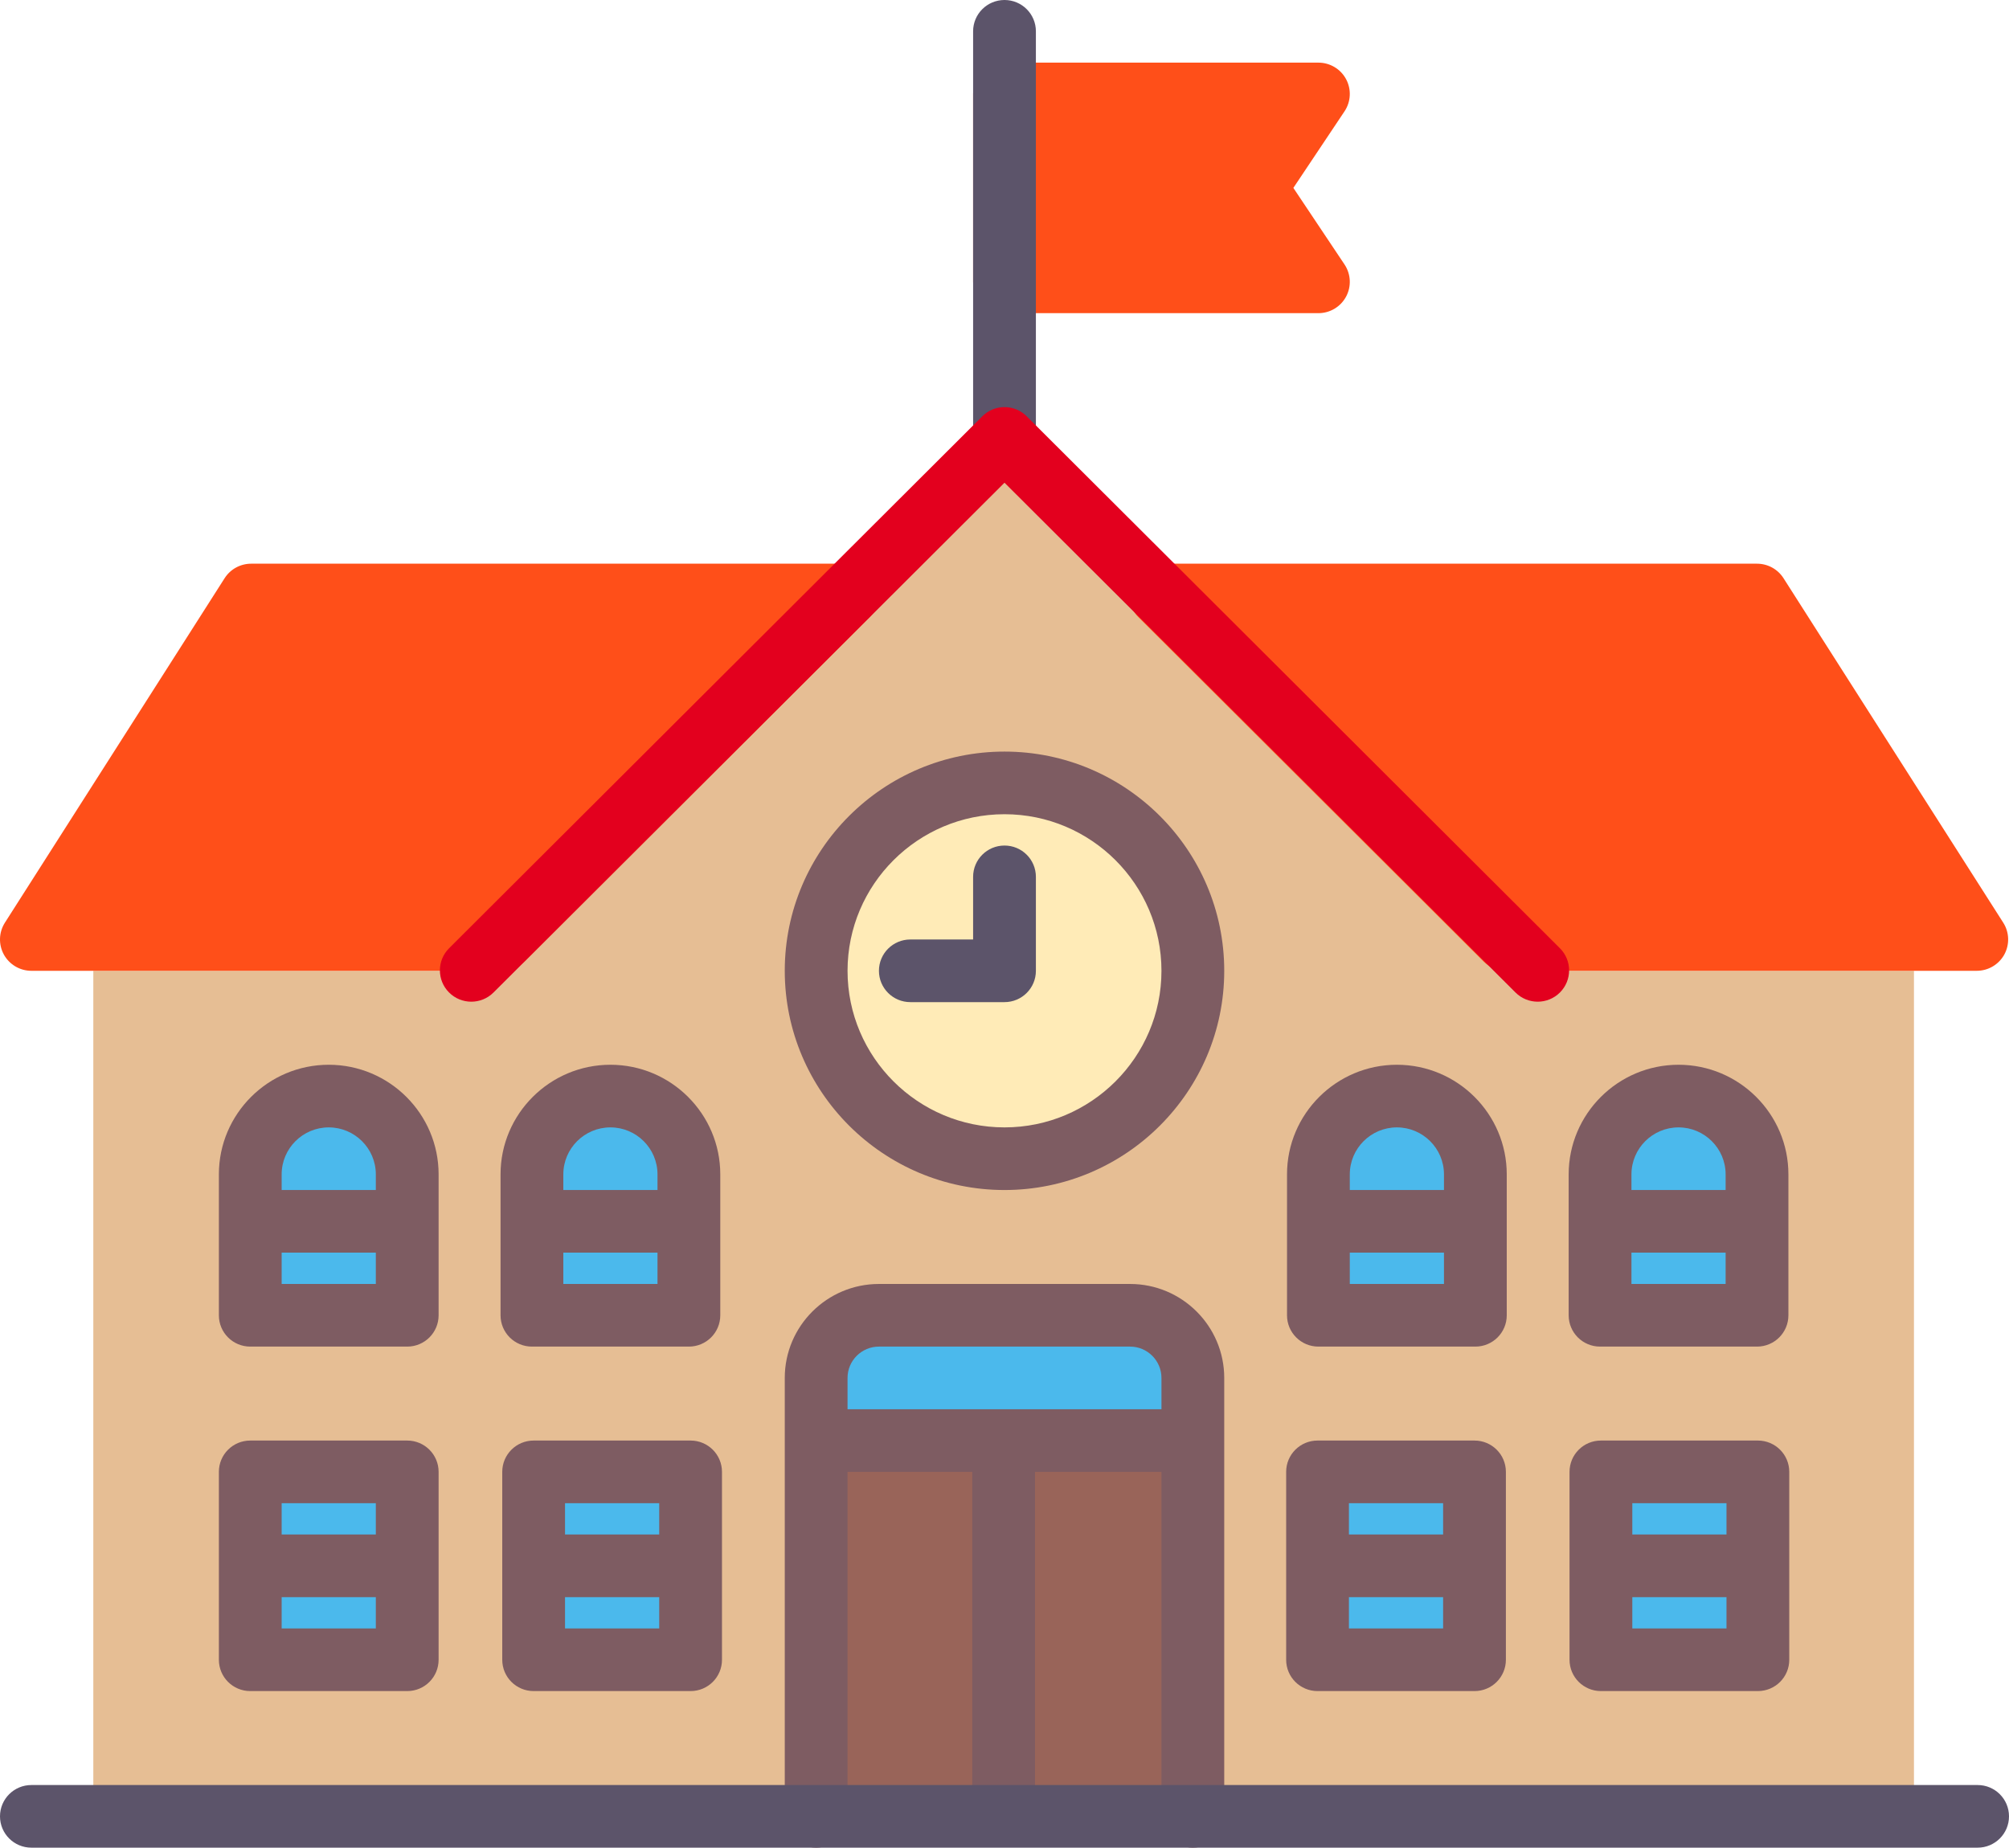
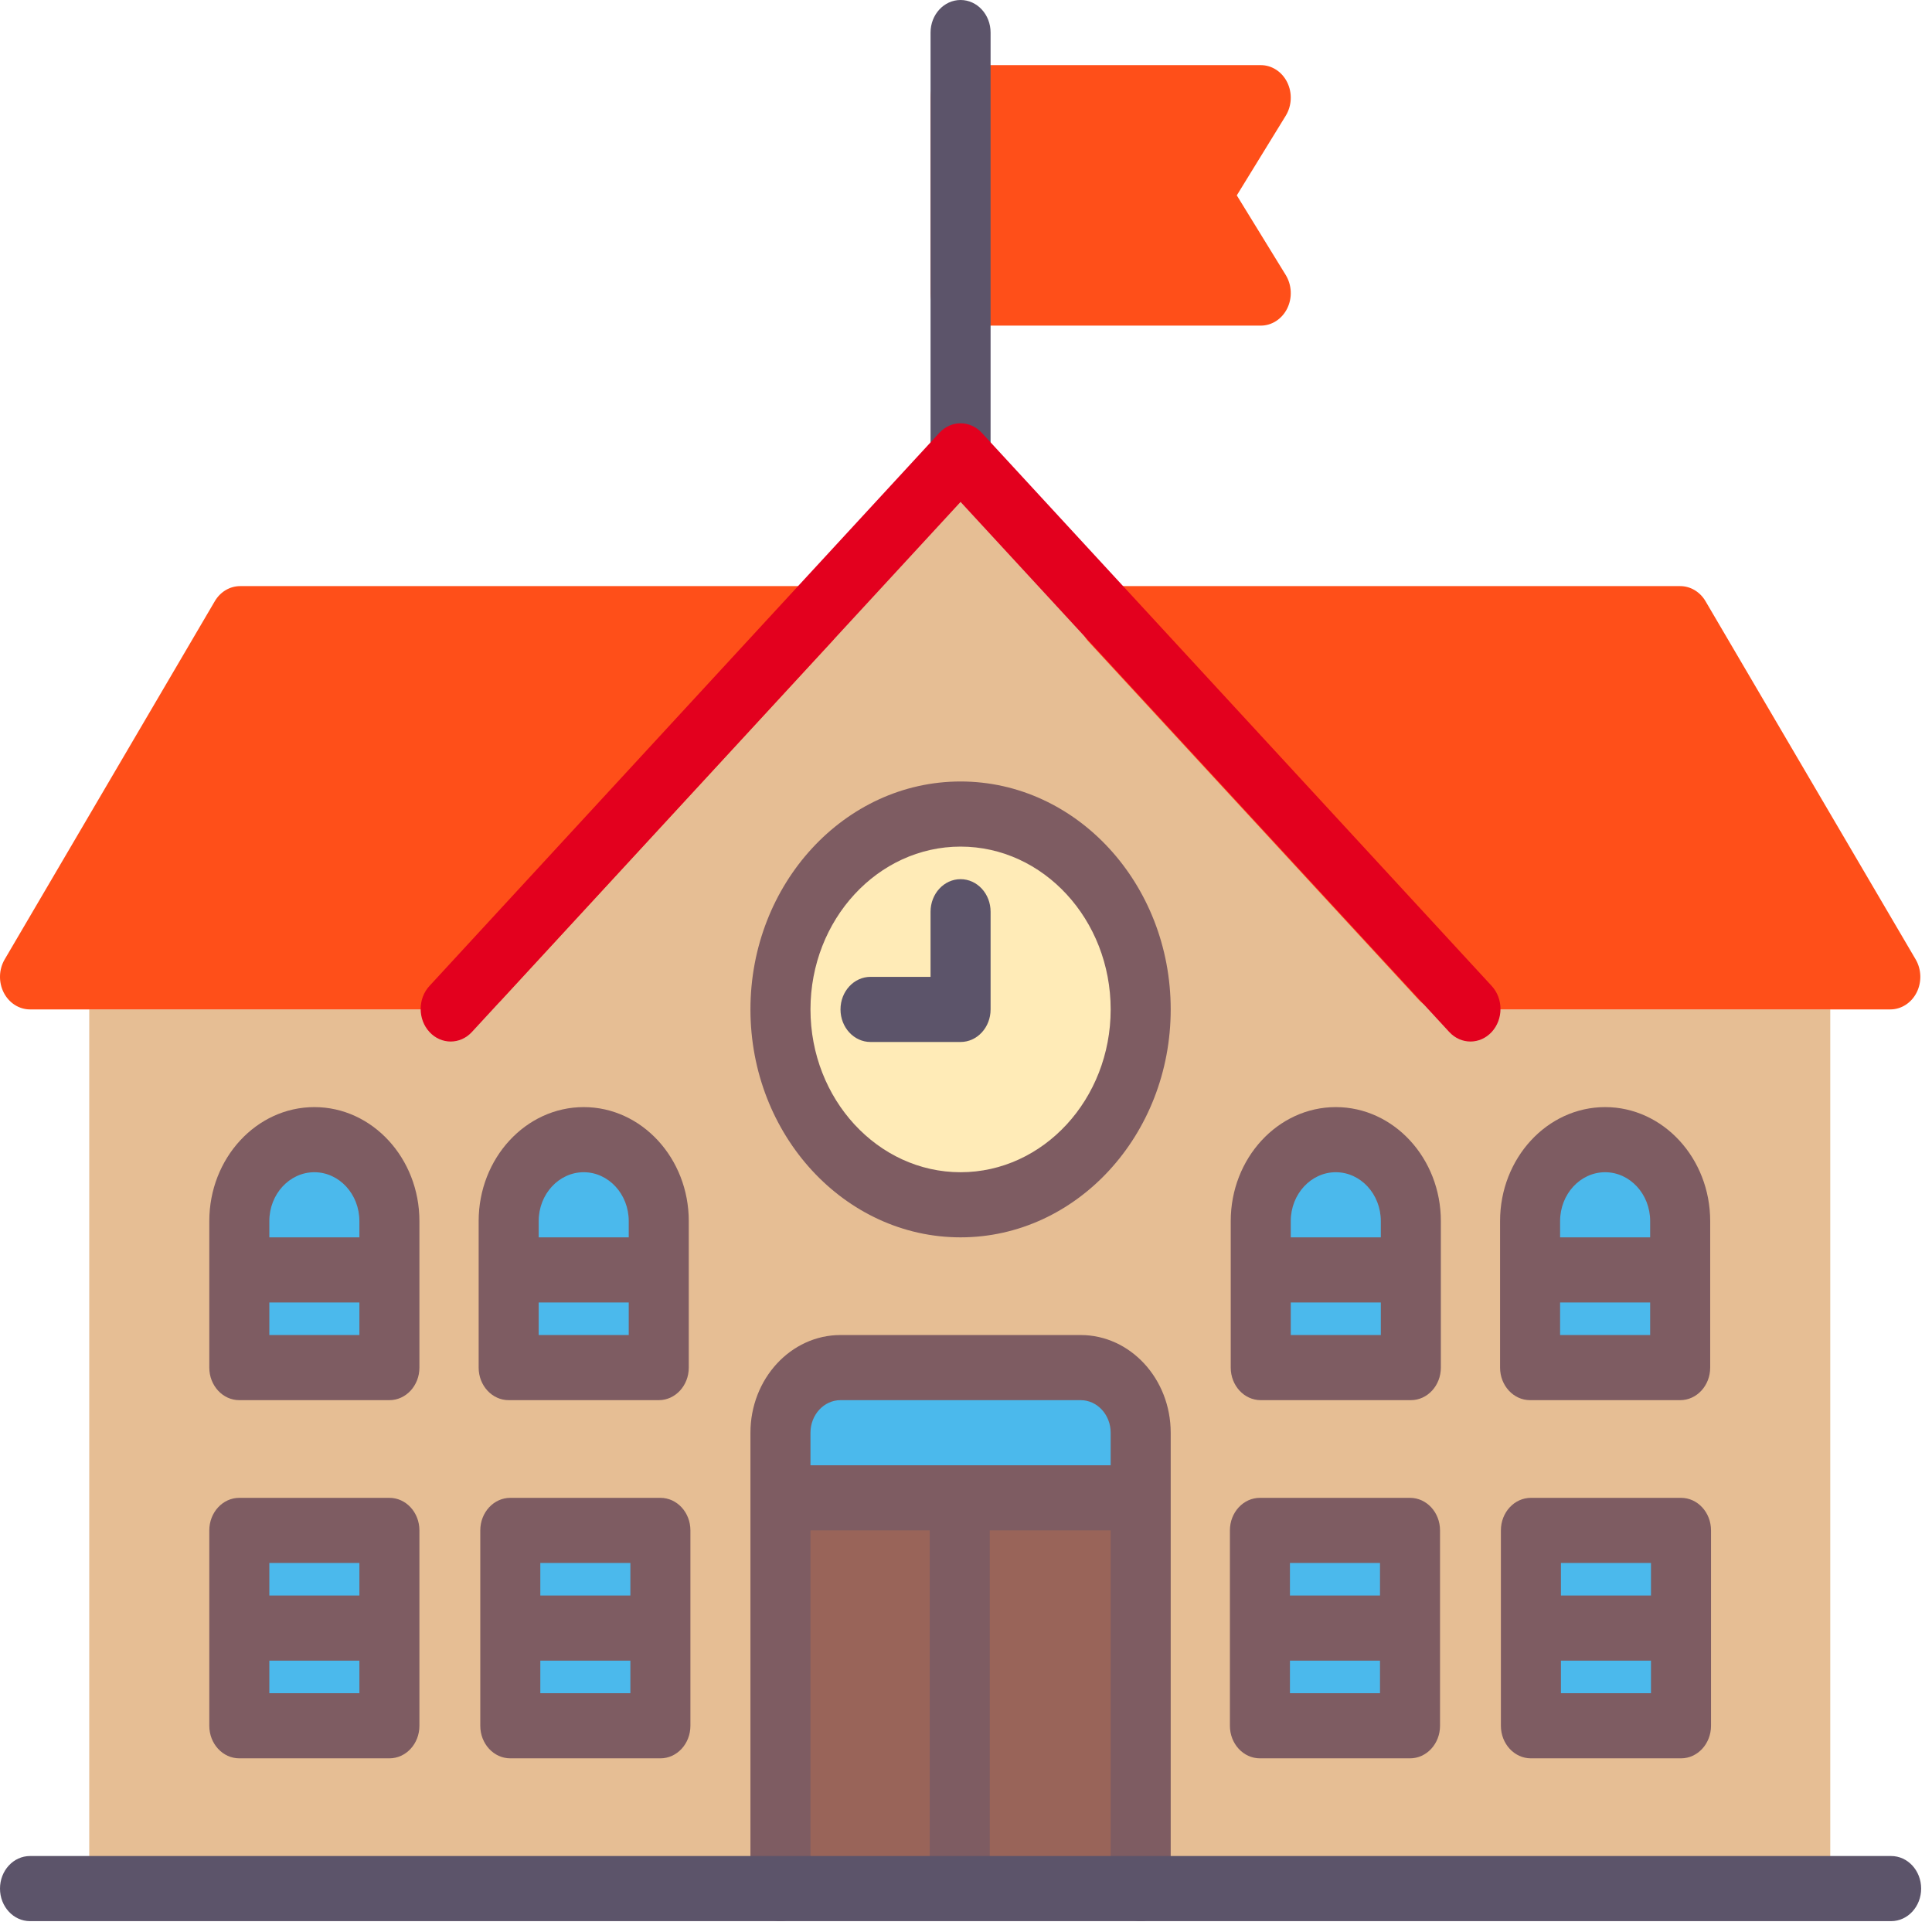
- <svg xmlns="http://www.w3.org/2000/svg" width="948" height="872" viewBox="0 0 948 872" fill="none">
-   <path d="M214.781 162.576H6.35683e-08V62.814H44.438L107.391 0L170.345 62.814H214.781V162.576Z" transform="translate(44.0312 206.916) scale(4)" fill="#E6BE94" />
-   <path d="M44.438 0H2.71225e-06V44.339H44.438V0Z" transform="translate(384.719 679.864) scale(4)" fill="#996459" />
-   <path d="M43.512 0H0.926C0.414 0 2.71225e-06 0.413 2.71225e-06 0.924V14.78H44.438V0.924C44.438 0.413 44.023 0 43.512 0Z" transform="translate(384.719 620.746) scale(4)" fill="#4BB9EC" />
-   <path d="M37.78 14.78L43.815 5.745C44.571 4.612 44.644 3.154 44 1.952C43.356 0.751 42.101 0 40.734 0H3.703C1.656 0 0 1.653 0 3.695V25.864C0 27.907 1.656 29.559 3.703 29.559H40.734C42.101 29.559 43.356 28.809 44 27.607C44.644 26.405 44.571 24.948 43.816 23.815L37.78 14.78Z" transform="translate(459.188 29.5596) scale(4)" fill="#FF4F19" />
-   <path d="M3.703 55.424C1.656 55.424 0 53.771 0 51.729V3.695C0 1.653 1.656 0 3.703 0C5.75 0 7.406 1.653 7.406 3.695V51.729C7.406 53.771 5.75 55.424 3.703 55.424Z" transform="translate(459.188) scale(4)" fill="#5C546A" />
-   <path d="M0.283 2.281C0.854 0.899 2.207 0 3.704 0H74.064C75.329 0 76.508 0.646 77.188 1.71L103.11 42.354C103.837 43.495 103.88 44.934 103.233 46.118C102.582 47.298 101.338 48.033 99.986 48.033H44.439C43.455 48.033 42.515 47.644 41.821 46.951L1.086 6.307C0.026 5.25 -0.292 3.663 0.283 2.281Z" transform="translate(532.844 266.034) scale(4)" fill="#FF4F19" />
-   <path d="M103.406 2.281C102.834 0.898 101.481 0 99.984 0H29.625C28.36 0 27.18 0.646 26.5 1.71L0.579 42.354C-0.148 43.495 -0.192 44.934 0.456 46.118C1.107 47.298 2.351 48.034 3.703 48.034H59.25C60.234 48.034 61.174 47.644 61.868 46.951L102.603 6.307C103.662 5.25 103.981 3.663 103.406 2.281Z" transform="translate(0 266.034) scale(4)" fill="#FF4F19" />
-   <path d="M129.508 70.153C128.561 70.153 127.613 69.793 126.89 69.071L66.606 8.92L6.322 69.071C4.875 70.514 2.531 70.514 1.085 69.071C-0.362 67.627 -0.362 65.289 1.085 63.846L63.988 1.083C65.434 -0.361 67.778 -0.361 69.224 1.083L132.127 63.846C133.573 65.289 133.573 67.627 132.127 69.071C131.403 69.792 130.456 70.153 129.508 70.153Z" transform="translate(207.578 192.134) scale(4)" fill="#E3001E" />
-   <path d="M22.219 44.339C34.49 44.339 44.438 34.413 44.438 22.169C44.438 9.926 34.49 0 22.219 0C9.948 0 3.2773e-06 9.926 3.2773e-06 22.169C3.2773e-06 34.413 9.948 44.339 22.219 44.339Z" transform="translate(385.125 369.492) scale(4)" fill="#FFEBB7" />
-   <path d="M14.812 0C12.766 0 11.109 1.653 11.109 3.695V11.085H3.703C1.656 11.085 0 12.737 0 14.78C0 16.822 1.656 18.475 3.703 18.475H14.812C16.859 18.475 18.516 16.822 18.516 14.78V3.695C18.516 1.653 16.859 0 14.812 0Z" transform="translate(414.75 399.051) scale(4)" fill="#5C546A" />
-   <path d="M18.516 9.237C18.516 4.136 14.371 0 9.258 0C4.145 0 2.71225e-06 4.136 2.71225e-06 9.237C2.71225e-06 9.87 0.065 10.488 0.187 11.085H2.71225e-06V25.864H18.516V11.085H18.329C18.451 10.488 18.516 9.87 18.516 9.237Z" transform="translate(621.719 517.289) scale(4)" fill="#4BB9EC" />
-   <path d="M12.961 0C5.815 0 0 5.802 0 12.932V29.559C0 31.602 1.656 33.254 3.703 33.254H22.219C24.266 33.254 25.922 31.602 25.922 29.559V12.932C25.922 5.802 20.107 0 12.961 0ZM12.961 7.39C16.024 7.39 18.516 9.876 18.516 12.932V14.78H7.406V12.932C7.406 9.876 9.898 7.39 12.961 7.39ZM7.406 25.864V22.169H18.516V25.864H7.406Z" transform="translate(607.312 502.509) scale(4)" fill="#7E5C62" />
-   <path d="M18.516 0H3.2773e-06V22.169H18.516V0Z" transform="translate(251.812 694.644) scale(4)" fill="#4BB9EC" />
-   <path d="M22.219 0H3.703C1.656 0 0 1.653 0 3.695V25.864C0 27.907 1.656 29.559 3.703 29.559H22.219C24.266 29.559 25.922 27.907 25.922 25.864V3.695C25.922 1.653 24.266 0 22.219 0ZM18.516 7.39V11.085H7.406V7.39H18.516ZM7.406 22.169V18.475H18.516V22.169H7.406Z" transform="translate(237 679.864) scale(4)" fill="#7E5C62" />
-   <path d="M18.516 0H0V22.169H18.516V0Z" transform="translate(118.094 694.644) scale(4)" fill="#4BB9EC" />
-   <path d="M22.219 0H3.703C1.656 0 -8.19325e-07 1.653 -8.19325e-07 3.695V25.864C-8.19325e-07 27.907 1.656 29.559 3.703 29.559H22.219C24.266 29.559 25.922 27.907 25.922 25.864V3.695C25.922 1.653 24.266 0 22.219 0ZM18.516 7.39V11.085H7.406V7.39H18.516ZM7.406 22.169V18.475H18.516V22.169H7.406Z" transform="translate(103.281 679.864) scale(4)" fill="#7E5C62" />
-   <path d="M18.516 0H0V22.169H18.516V0Z" transform="translate(755.438 694.644) scale(4)" fill="#4BB9EC" />
-   <path d="M22.219 0H3.703C1.656 0 0 1.653 0 3.695V25.864C0 27.907 1.656 29.559 3.703 29.559H22.219C24.266 29.559 25.922 27.907 25.922 25.864V3.695C25.922 1.653 24.266 0 22.219 0ZM18.516 7.39V11.085H7.406V7.39H18.516ZM7.406 22.169V18.475H18.516V22.169H7.406Z" transform="translate(740.625 679.864) scale(4)" fill="#7E5C62" />
-   <path d="M18.516 0H5.98955e-06V22.169H18.516V0Z" transform="translate(621.719 694.644) scale(4)" fill="#4BB9EC" />
-   <path d="M22.219 0H3.703C1.656 0 2.71225e-06 1.653 2.71225e-06 3.695V25.864C2.71225e-06 27.907 1.656 29.559 3.703 29.559H22.219C24.266 29.559 25.922 27.907 25.922 25.864V3.695C25.922 1.653 24.266 0 22.219 0ZM18.516 7.39V11.085H7.406V7.39H18.516ZM7.406 22.169V18.475H18.516V22.169H7.406Z" transform="translate(606.906 679.864) scale(4)" fill="#7E5C62" />
-   <path d="M18.516 9.237C18.516 4.136 14.371 0 9.258 0C4.145 0 -5.4245e-06 4.136 -5.4245e-06 9.237C-5.4245e-06 9.87 0.065 10.488 0.187 11.085H-5.4245e-06V25.864H18.516V11.085H18.329C18.45 10.488 18.516 9.87 18.516 9.237Z" transform="translate(754.633 517.289) scale(4)" fill="#4BB9EC" />
-   <path d="M12.961 0C5.815 0 2.71225e-06 5.802 2.71225e-06 12.932V29.559C2.71225e-06 31.602 1.656 33.254 3.703 33.254H22.219C24.266 33.254 25.922 31.602 25.922 29.559V12.932C25.922 5.802 20.107 0 12.961 0ZM12.961 7.39C16.024 7.39 18.516 9.876 18.516 12.932V14.78H7.406V12.932C7.406 9.876 9.898 7.39 12.961 7.39ZM7.406 25.864V22.169H18.516V25.864H7.406Z" transform="translate(740.219 502.509) scale(4)" fill="#7E5C62" />
-   <path d="M18.516 9.237C18.516 4.136 14.371 0 9.258 0C4.145 0 -1.27137e-07 4.136 -1.27137e-07 9.237C-1.27137e-07 9.87 0.065 10.488 0.187 11.085H-1.27137e-07V25.864H18.516V11.085H18.329C18.45 10.488 18.516 9.87 18.516 9.237Z" transform="translate(117.695 517.289) scale(4)" fill="#4BB9EC" />
-   <path d="M12.961 0C5.815 0 -8.19325e-07 5.802 -8.19325e-07 12.932V29.559C-8.19325e-07 31.602 1.656 33.254 3.703 33.254H22.219C24.266 33.254 25.922 31.602 25.922 29.559V12.932C25.922 5.802 20.107 0 12.961 0ZM12.961 7.39C16.024 7.39 18.516 9.876 18.516 12.932V14.78H7.406V12.932C7.406 9.876 9.898 7.39 12.961 7.39ZM7.406 25.864V22.169H18.516V25.864H7.406Z" transform="translate(103.281 502.509) scale(4)" fill="#7E5C62" />
-   <path d="M18.516 9.237C18.516 4.136 14.371 0 9.258 0C4.145 0 -2.71225e-06 4.136 -2.71225e-06 9.237C-2.71225e-06 9.87 0.065 10.488 0.187 11.085H-2.71225e-06V25.864H18.516V11.085H18.329C18.45 10.488 18.516 9.87 18.516 9.237Z" transform="translate(250.602 517.289) scale(4)" fill="#4BB9EC" />
-   <path d="M12.961 0C5.815 0 1.63865e-06 5.802 1.63865e-06 12.932V29.559C1.63865e-06 31.602 1.656 33.254 3.703 33.254H22.219C24.266 33.254 25.922 31.602 25.922 29.559V12.932C25.922 5.802 20.107 0 12.961 0ZM12.961 7.39C16.024 7.39 18.516 9.876 18.516 12.932V14.78H7.406V12.932C7.406 9.876 9.898 7.39 12.961 7.39ZM7.406 25.864V22.169H18.516V25.864H7.406Z" transform="translate(236.195 502.509) scale(4)" fill="#7E5C62" />
-   <path d="M25.922 51.729C11.628 51.729 0 40.126 0 25.864C0 11.602 11.628 0 25.922 0C40.215 0 51.844 11.602 51.844 25.864C51.844 40.126 40.215 51.729 25.922 51.729ZM25.922 7.39C15.713 7.39 7.406 15.677 7.406 25.864C7.406 36.052 15.713 44.339 25.922 44.339C36.131 44.339 44.438 36.052 44.438 25.864C44.438 15.677 36.131 7.39 25.922 7.39Z" transform="translate(370.312 354.712) scale(4)" fill="#7E5C62" />
-   <path d="M40.734 0H11.109C4.983 0 0 4.972 0 11.085V62.814C0 64.856 1.656 66.508 3.703 66.508C5.75 66.508 7.406 64.856 7.406 62.814V22.169H22.117V62.814H29.524V22.169H44.438V62.814C44.438 64.856 46.094 66.508 48.141 66.508C50.188 66.508 51.844 64.856 51.844 62.814V11.085C51.844 4.972 46.86 0 40.734 0ZM44.438 14.78H7.406V11.085C7.406 9.046 9.066 7.39 11.109 7.39H40.734C42.778 7.39 44.438 9.046 44.438 11.085V14.78Z" transform="translate(370.312 605.966) scale(4)" fill="#7E5C62" />
-   <path d="M233.297 7.39H3.703C1.656 7.39 0 5.737 0 3.695C0 1.653 1.656 0 3.703 0H233.297C235.344 0 237 1.653 237 3.695C237 5.737 235.344 7.39 233.297 7.39Z" transform="translate(0 842.441) scale(4)" fill="#5C546A" />
+ <svg xmlns="http://www.w3.org/2000/svg" width="89" height="89" viewBox="0 0 89 89" fill="none">
+   <path d="M160.406 132H4.74751e-08V51H33.188L80.203 0L127.22 51H160.406V132Z" transform="translate(4.11035 21) scale(0.5)" fill="#E6BE94" />
+   <path d="M33.188 0H2.0256e-06V36H33.188V0Z" transform="translate(35.915 69) scale(0.5)" fill="#996459" />
+   <path d="M32.496 0H0.691C0.309 0 2.0256e-06 0.336 2.0256e-06 0.75V12H33.188V0.75C33.188 0.336 32.878 0 32.496 0Z" transform="translate(35.915 63) scale(0.5)" fill="#4BB9EC" />
+   <path d="M28.215 12L32.723 4.664C33.287 3.744 33.341 2.561 32.861 1.585C32.38 0.609 31.443 0 30.422 0H2.766C1.237 0 0 1.342 0 3V21C0 22.658 1.237 24 2.766 24H30.422C31.443 24 32.38 23.391 32.861 22.415C33.342 21.439 33.287 20.256 32.723 19.336L28.215 12Z" transform="translate(42.8672 3.00006) scale(0.5)" fill="#FF4F19" />
+   <path d="M2.766 45C1.237 45 0 43.658 0 42V3C0 1.342 1.237 0 2.766 0C4.294 0 5.531 1.342 5.531 3V42C5.531 43.658 4.294 45 2.766 45Z" transform="translate(42.8672) scale(0.5)" fill="#5C546A" />
+   <path d="M0.211 1.852C0.638 0.73 1.648 0 2.767 0H55.313C56.258 0 57.139 0.524 57.647 1.389L77.006 34.389C77.549 35.315 77.582 36.483 77.098 37.444C76.612 38.402 75.683 39 74.673 39H33.188C32.454 39 31.752 38.683 31.233 38.121L0.811 5.121C0.02 4.263 -0.218 2.974 0.211 1.852Z" transform="translate(49.7432 27) scale(0.5)" fill="#FF4F19" />
+   <path d="M77.227 1.852C76.8 0.729 75.79 0 74.672 0H22.125C21.18 0 20.299 0.524 19.791 1.389L0.432 34.389C-0.111 35.315 -0.143 36.483 0.34 37.444C0.827 38.402 1.756 39 2.766 39H44.25C44.985 39 45.687 38.684 46.205 38.121L76.627 5.121C77.418 4.263 77.656 2.974 77.227 1.852Z" transform="translate(0 27) scale(0.5)" fill="#FF4F19" />
+   <path d="M96.721 56.959C96.014 56.959 95.306 56.666 94.766 56.08L49.743 7.243L4.721 56.08C3.641 57.252 1.891 57.252 0.81 56.08C-0.27 54.908 -0.27 53.01 0.81 51.838L47.788 0.879C48.868 -0.293 50.619 -0.293 51.699 0.879L98.677 51.838C99.757 53.01 99.757 54.908 98.677 56.08C98.136 56.666 97.429 56.959 96.721 56.959Z" transform="translate(19.3784 19.4999) scale(0.5)" fill="#E3001E" />
+   <path d="M16.594 36C25.758 36 33.188 27.941 33.188 18C33.188 8.059 25.758 0 16.594 0C7.429 0 2.4476e-06 8.059 2.4476e-06 18C2.4476e-06 27.941 7.429 36 16.594 36Z" transform="translate(35.9531 37.5001) scale(0.5)" fill="#FFEBB7" />
+   <path d="M11.062 0C9.534 0 8.297 1.342 8.297 3V9H2.766C1.237 9 0 10.342 0 12C0 13.658 1.237 15 2.766 15H11.062C12.591 15 13.828 13.658 13.828 12V3C13.828 1.342 12.591 0 11.062 0Z" transform="translate(38.7188 40.5) scale(0.5)" fill="#5C546A" />
+   <path d="M13.828 7.5C13.828 3.358 10.733 0 6.914 0C3.095 0 2.0256e-06 3.358 2.0256e-06 7.5C2.0256e-06 8.014 0.049 8.515 0.139 9H2.0256e-06V21H13.828V9H13.689C13.78 8.515 13.828 8.014 13.828 7.5Z" transform="translate(58.04 52.5) scale(0.5)" fill="#4BB9EC" />
+   <path d="M9.68 0C4.343 0 0 4.711 0 10.5V24C0 25.658 1.237 27 2.766 27H16.594C18.122 27 19.359 25.658 19.359 24V10.5C19.359 4.711 15.017 0 9.68 0ZM9.68 6C11.967 6 13.828 8.019 13.828 10.5V12H5.531V10.5C5.531 8.019 7.392 6 9.68 6ZM5.531 21V18H13.828V21H5.531Z" transform="translate(56.6953 51) scale(0.5)" fill="#7E5C62" />
+   <path d="M13.828 0H2.4476e-06V18H13.828V0Z" transform="translate(23.5078 70.5) scale(0.5)" fill="#4BB9EC" />
+   <path d="M16.594 0H2.766C1.237 0 0 1.342 0 3V21C0 22.658 1.237 24 2.766 24H16.594C18.122 24 19.359 22.658 19.359 21V3C19.359 1.342 18.122 0 16.594 0ZM13.828 6V9H5.531V6H13.828ZM5.531 18V15H13.828V18H5.531Z" transform="translate(22.125 69) scale(0.5)" fill="#7E5C62" />
+   <path d="M13.828 0H0V18H13.828V0Z" transform="translate(11.0244 70.5) scale(0.5)" fill="#4BB9EC" />
+   <path d="M16.594 0H2.766C1.237 0 -6.11901e-07 1.342 -6.11901e-07 3V21C-6.11901e-07 22.658 1.237 24 2.766 24H16.594C18.122 24 19.359 22.658 19.359 21V3C19.359 1.342 18.122 0 16.594 0ZM13.828 6V9H5.531V6H13.828ZM5.531 18V15H13.828V18H5.531Z" transform="translate(9.6416 69) scale(0.5)" fill="#7E5C62" />
+   <path d="M13.828 0H0V18H13.828V0Z" transform="translate(70.5234 70.5) scale(0.5)" fill="#4BB9EC" />
+   <path d="M16.594 0H2.766C1.237 0 0 1.342 0 3V21C0 22.658 1.237 24 2.766 24H16.594C18.122 24 19.359 22.658 19.359 21V3C19.359 1.342 18.122 0 16.594 0ZM13.828 6V9H5.531V6H13.828ZM5.531 18V15H13.828V18H5.531Z" transform="translate(69.1406 69) scale(0.5)" fill="#7E5C62" />
+   <path d="M13.828 0H4.47321e-06V18H13.828V0Z" transform="translate(58.04 70.5) scale(0.5)" fill="#4BB9EC" />
+   <path d="M16.594 0H2.766C1.237 0 2.0256e-06 1.342 2.0256e-06 3V21C2.0256e-06 22.658 1.237 24 2.766 24H16.594C18.122 24 19.359 22.658 19.359 21V3C19.359 1.342 18.122 0 16.594 0ZM13.828 6V9H5.531V6H13.828ZM5.531 18V15H13.828V18H5.531Z" transform="translate(56.6572 69) scale(0.5)" fill="#7E5C62" />
+   <path d="M13.828 7.5C13.828 3.358 10.733 0 6.914 0C3.095 0 -4.05121e-06 3.358 -4.05121e-06 7.5C-4.05121e-06 8.014 0.049 8.515 0.139 9H-4.05121e-06V21H13.828V9H13.689C13.779 8.515 13.828 8.014 13.828 7.5Z" transform="translate(70.4482 52.5) scale(0.5)" fill="#4BB9EC" />
+   <path d="M9.68 0C4.343 0 2.0256e-06 4.711 2.0256e-06 10.5V24C2.0256e-06 25.658 1.237 27 2.766 27H16.594C18.122 27 19.359 25.658 19.359 24V10.5C19.359 4.711 15.017 0 9.68 0ZM9.68 6C11.967 6 13.828 8.019 13.828 10.5V12H5.531V10.5C5.531 8.019 7.392 6 9.68 6ZM5.531 21V18H13.828V21H5.531Z" transform="translate(69.1025 51) scale(0.5)" fill="#7E5C62" />
+   <path d="M13.828 7.5C13.828 3.358 10.733 0 6.914 0C3.095 0 -9.49502e-08 3.358 -9.49502e-08 7.5C-9.49502e-08 8.014 0.049 8.515 0.139 9H-9.49502e-08V21H13.828V9H13.689C13.779 8.515 13.828 8.014 13.828 7.5Z" transform="translate(10.9873 52.5) scale(0.5)" fill="#4BB9EC" />
+   <path d="M9.68 0C4.343 0 -6.11901e-07 4.711 -6.11901e-07 10.5V24C-6.11901e-07 25.658 1.237 27 2.766 27H16.594C18.122 27 19.359 25.658 19.359 24V10.5C19.359 4.711 15.017 0 9.68 0ZM9.68 6C11.967 6 13.828 8.019 13.828 10.5V12H5.531V10.5C5.531 8.019 7.392 6 9.68 6ZM5.531 21V18H13.828V21H5.531Z" transform="translate(9.6416 51) scale(0.5)" fill="#7E5C62" />
+   <path d="M13.828 7.5C13.828 3.358 10.733 0 6.914 0C3.095 0 -2.0256e-06 3.358 -2.0256e-06 7.5C-2.0256e-06 8.014 0.049 8.515 0.139 9H-2.0256e-06V21H13.828V9H13.689C13.779 8.515 13.828 8.014 13.828 7.5Z" transform="translate(23.3945 52.5) scale(0.5)" fill="#4BB9EC" />
+   <path d="M9.68 0C4.343 0 1.2238e-06 4.711 1.2238e-06 10.5V24C1.2238e-06 25.658 1.237 27 2.766 27H16.594C18.122 27 19.359 25.658 19.359 24V10.5C19.359 4.711 15.016 0 9.68 0ZM9.68 6C11.967 6 13.828 8.019 13.828 10.5V12H5.531V10.5C5.531 8.019 7.392 6 9.68 6ZM5.531 21V18H13.828V21H5.531Z" transform="translate(22.0498 51) scale(0.5)" fill="#7E5C62" />
+   <path d="M19.359 42C8.684 42 0 32.58 0 21C0 9.42 8.684 0 19.359 0C30.034 0 38.719 9.42 38.719 21C38.719 32.58 30.034 42 19.359 42ZM19.359 6C11.735 6 5.531 12.729 5.531 21C5.531 29.271 11.735 36 19.359 36C26.984 36 33.188 29.271 33.188 21C33.188 12.729 26.984 6 19.359 6Z" transform="translate(34.5703 36) scale(0.5)" fill="#7E5C62" />
+   <path d="M30.422 0H8.297C3.722 0 0 4.037 0 9V51C0 52.658 1.237 54 2.766 54C4.294 54 5.531 52.658 5.531 51V18H16.518V51H22.049V18H33.188V51C33.188 52.658 34.424 54 35.953 54C37.482 54 38.719 52.658 38.719 51V9C38.719 4.037 34.997 0 30.422 0ZM33.188 12H5.531V9C5.531 7.345 6.771 6 8.297 6H30.422C31.948 6 33.188 7.345 33.188 9V12Z" transform="translate(34.5703 61.5) scale(0.5)" fill="#7E5C62" />
+   <path d="M174.234 6H2.766C1.237 6 0 4.658 0 3C0 1.342 1.237 0 2.766 0H174.234C175.763 0 177 1.342 177 3C177 4.658 175.763 6 174.234 6Z" transform="translate(0 85.5) scale(0.5)" fill="#5C546A" />
</svg>
